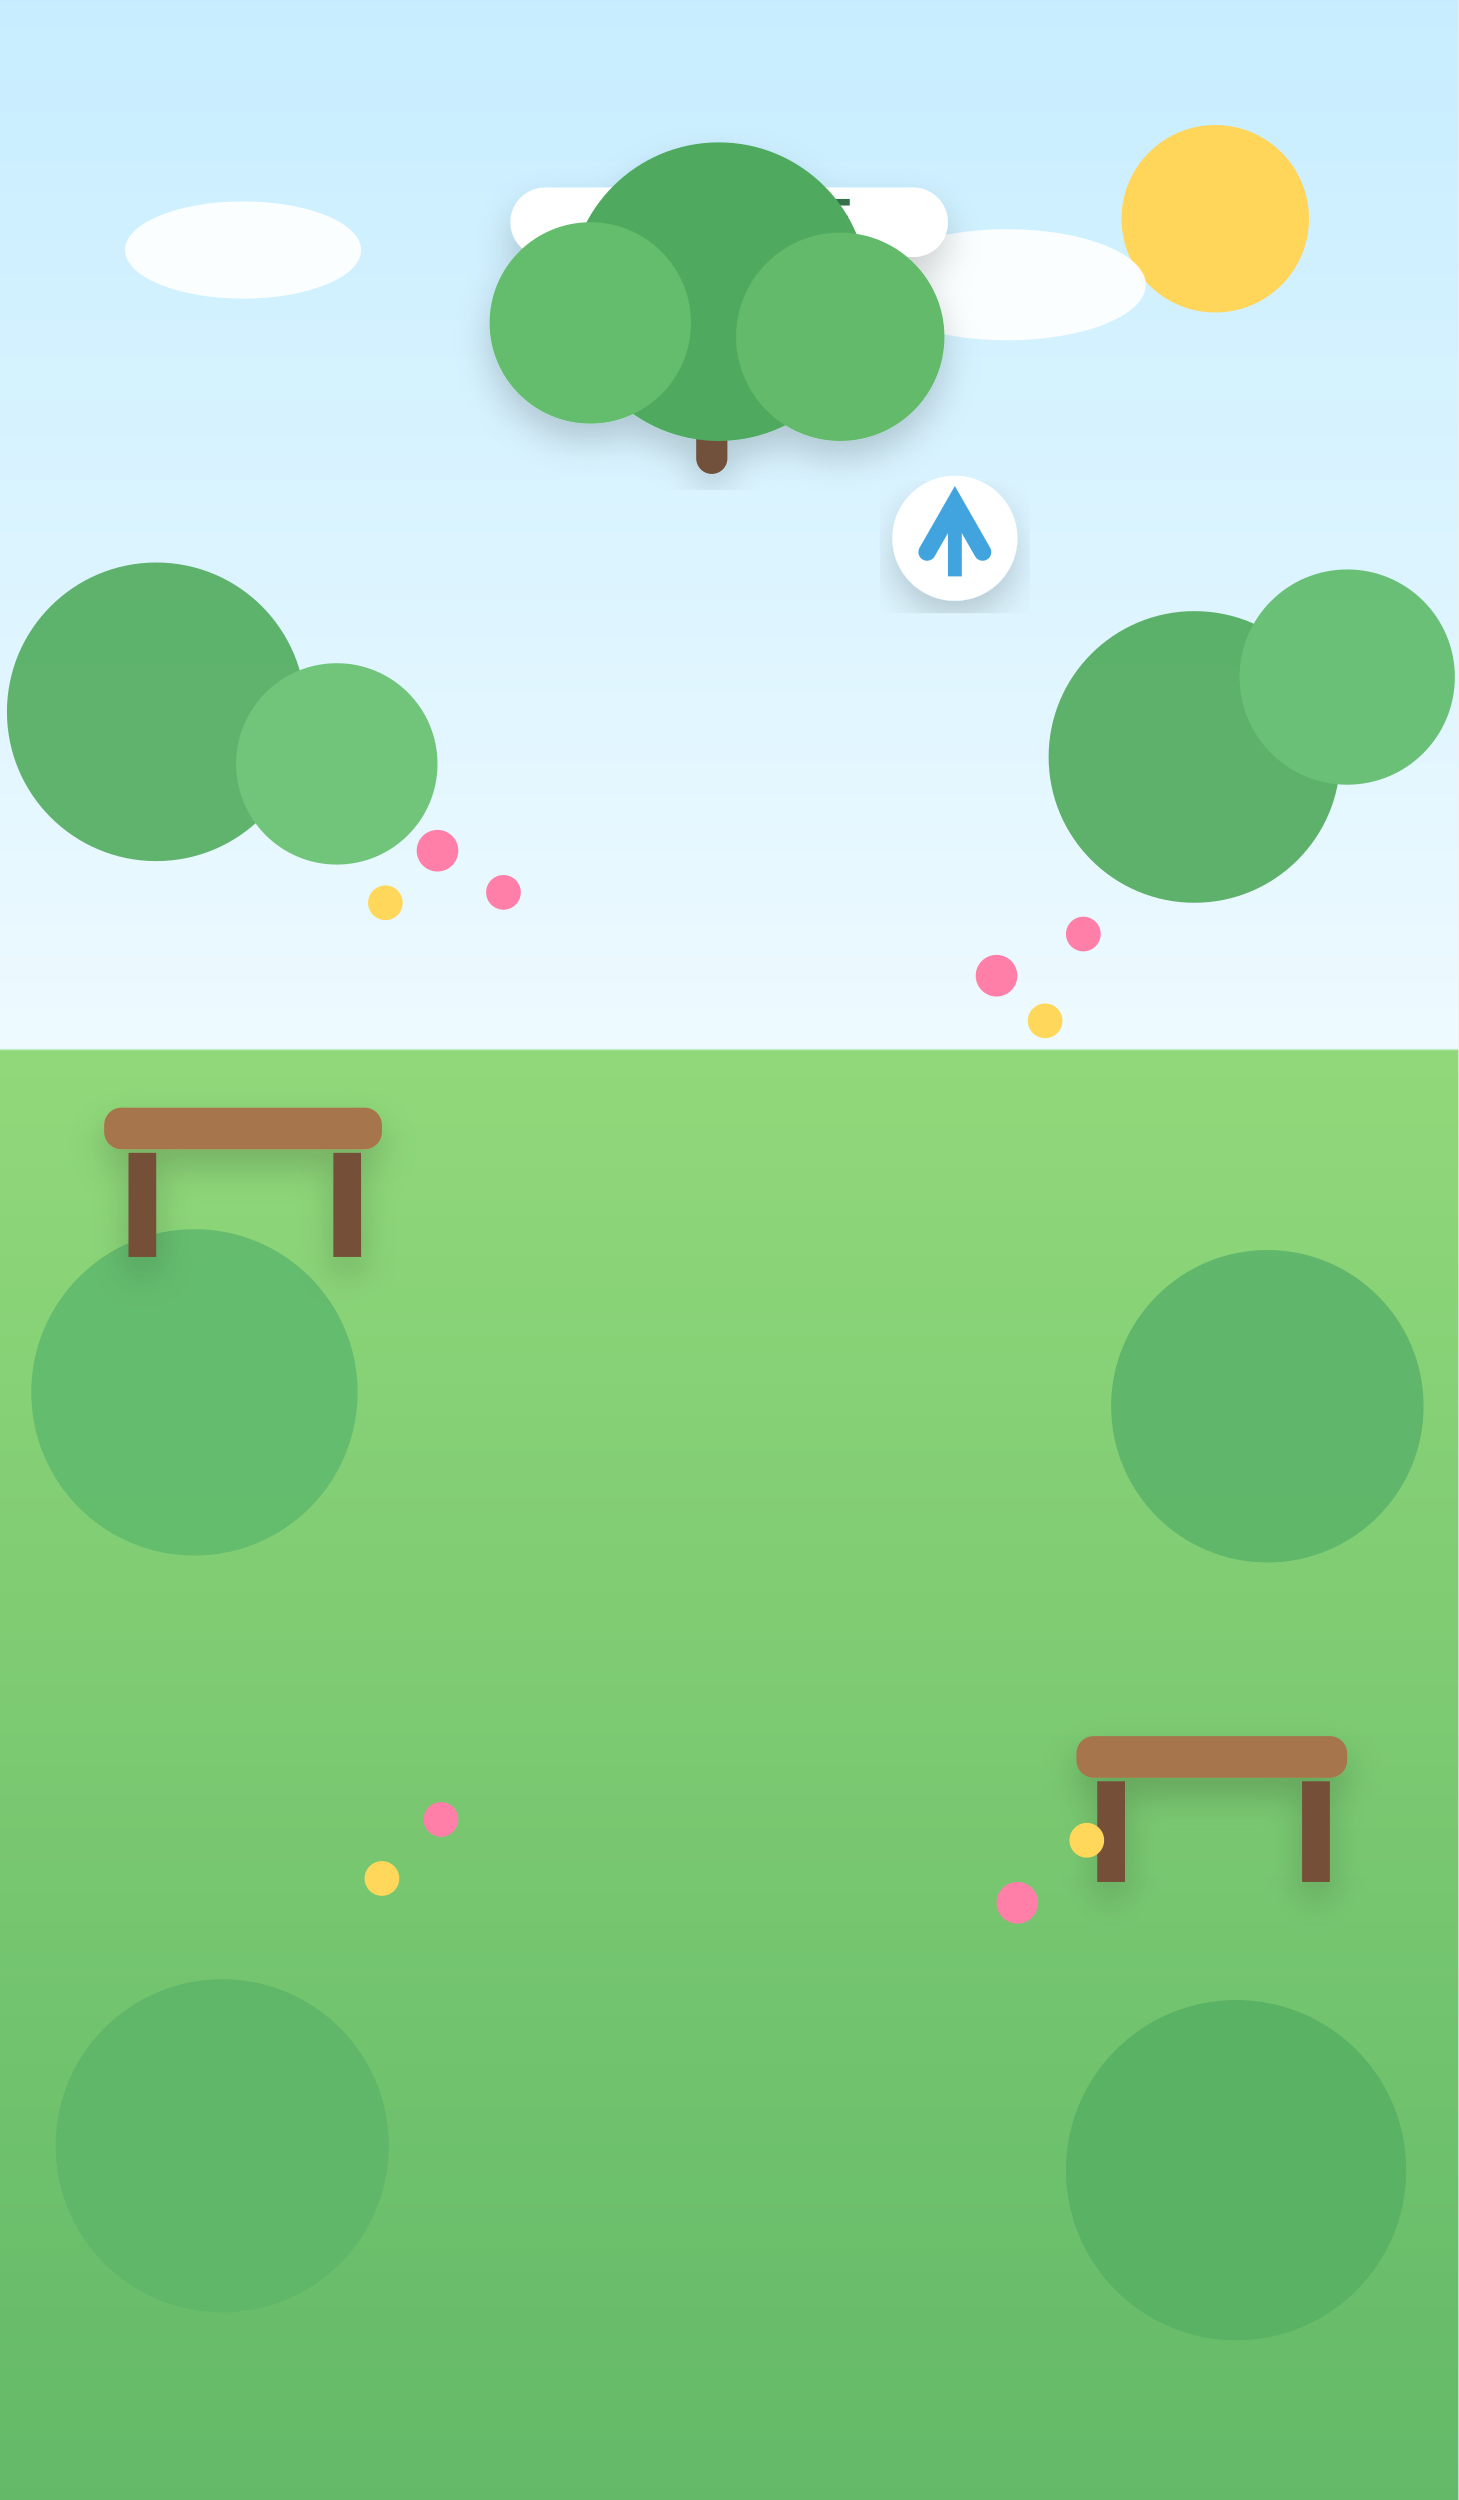
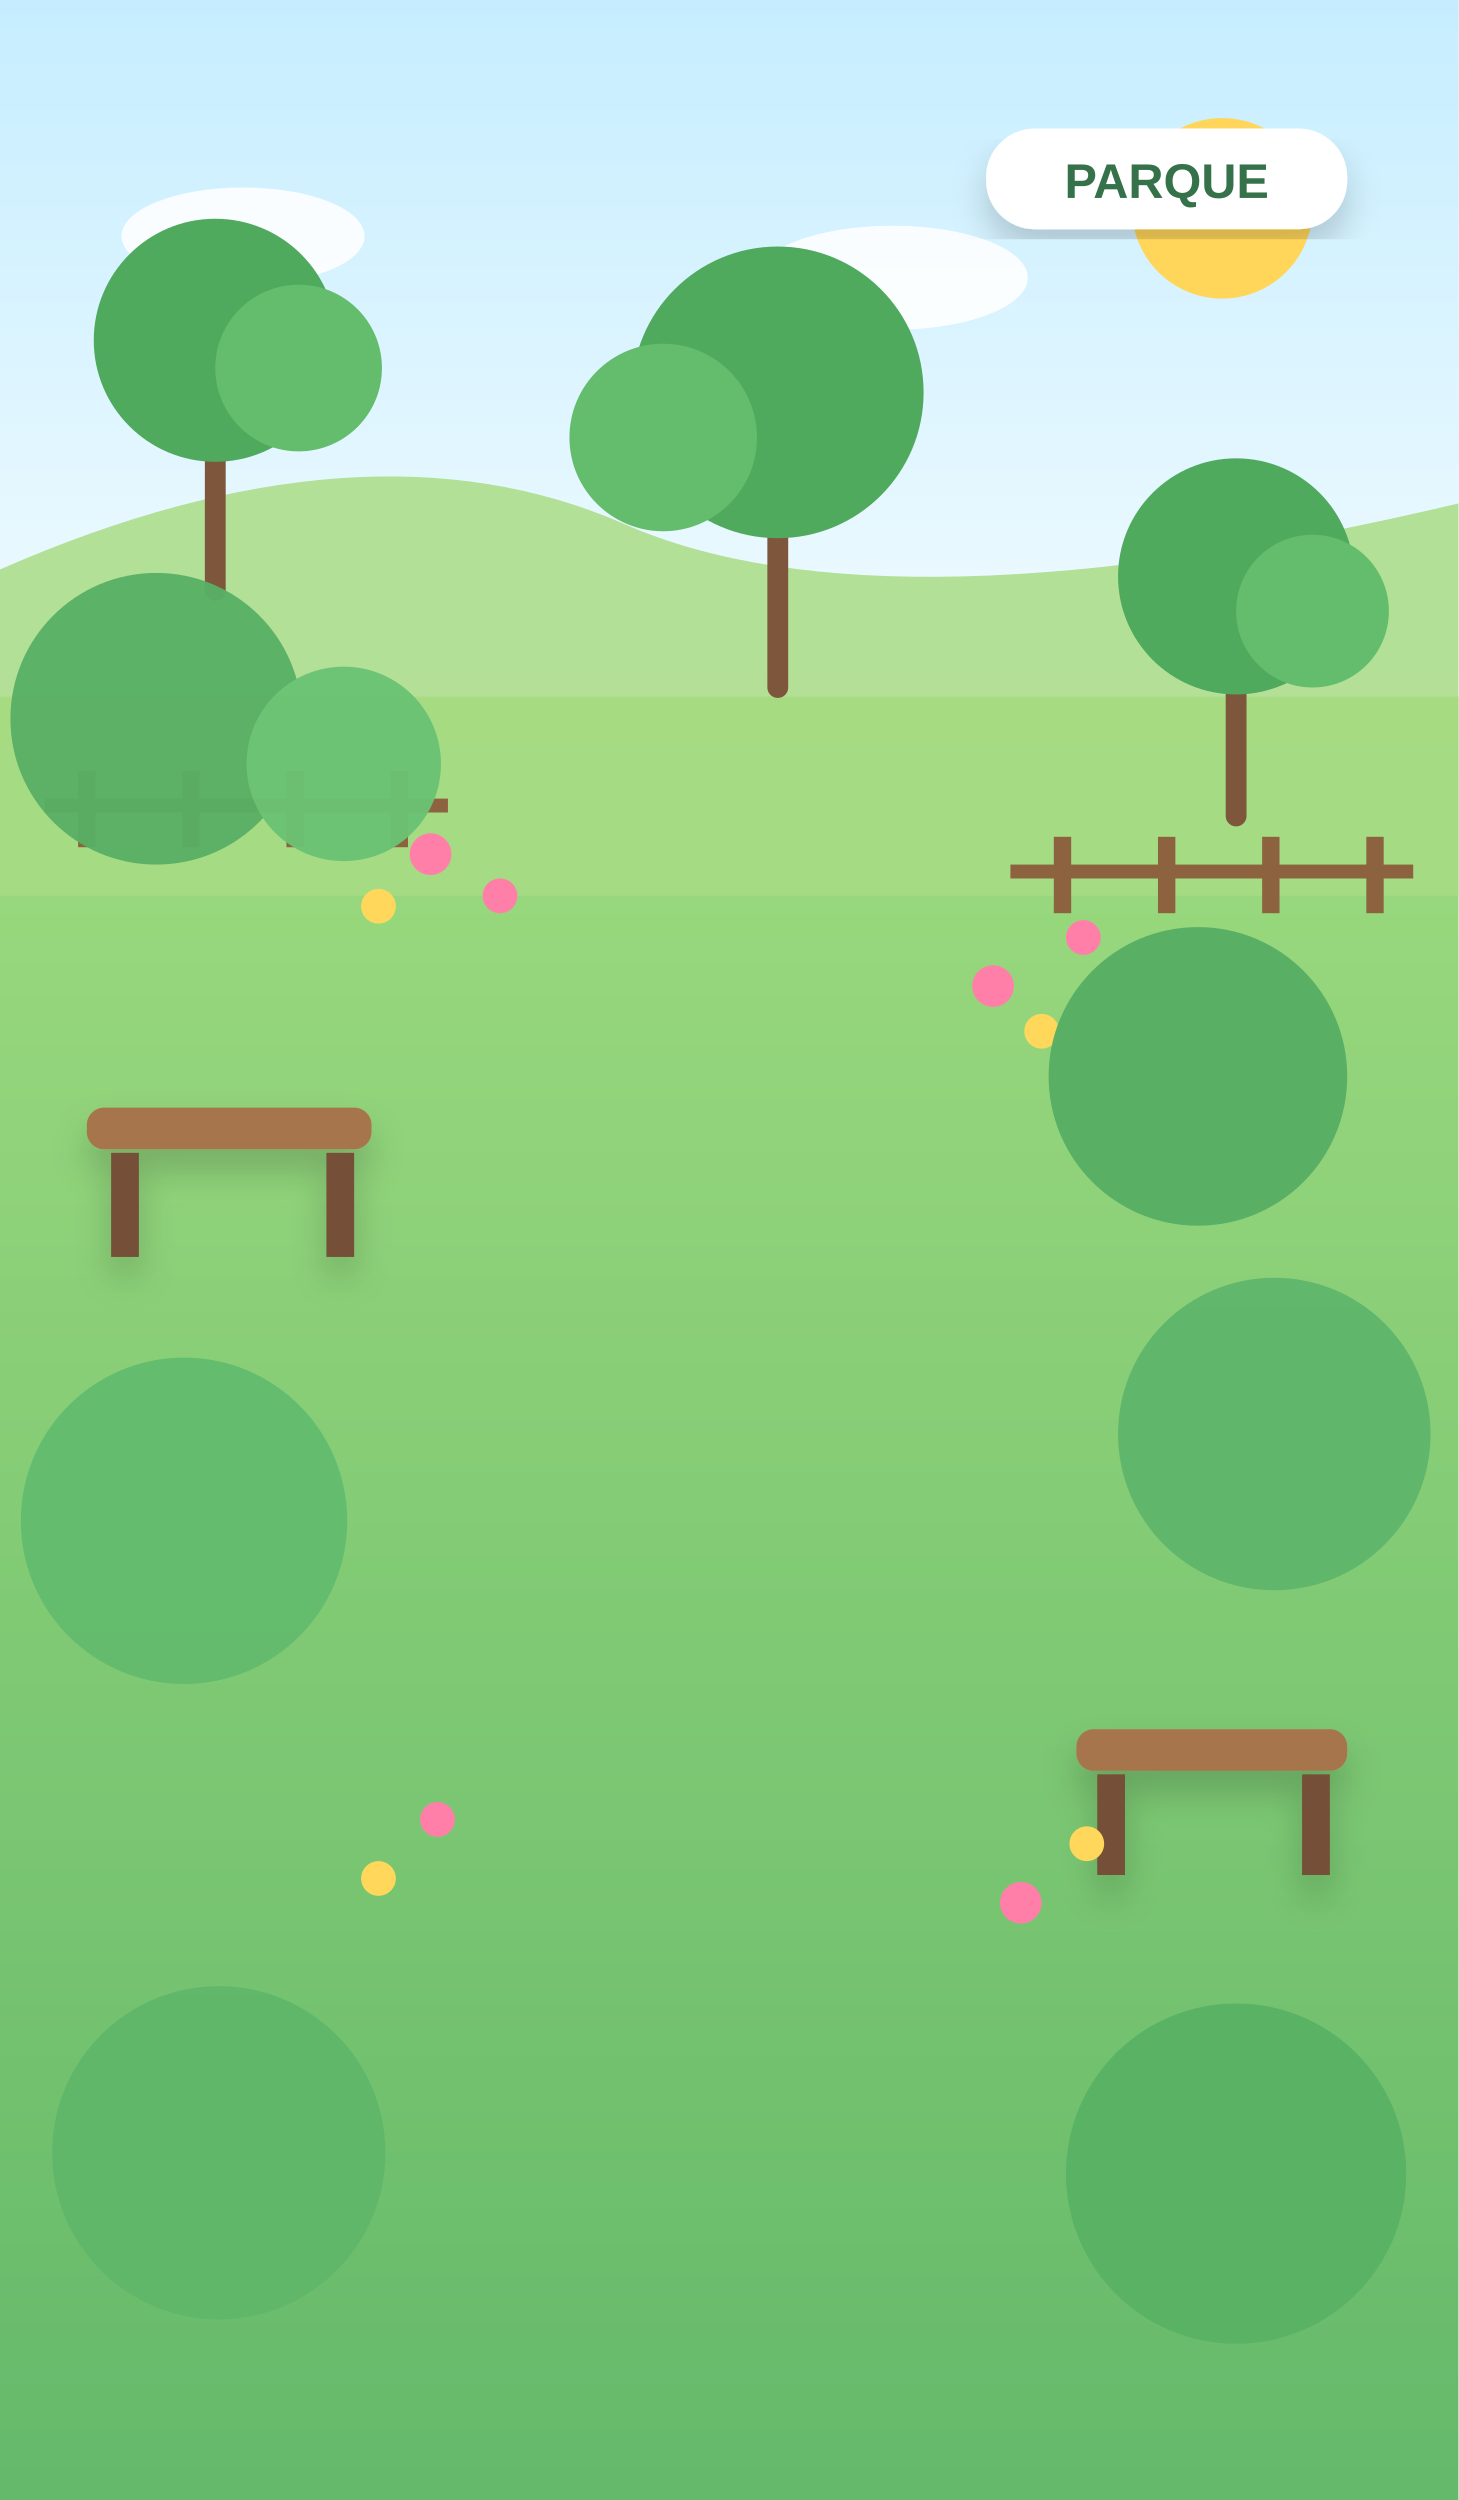
<svg xmlns="http://www.w3.org/2000/svg" viewBox="0 0 420 720">
  <defs>
    <linearGradient id="sky" x1="0" y1="0" x2="0" y2="1">
-       <stop stop-color="#c6edff" />
-       <stop offset=".42" stop-color="#eefaff" />
-       <stop offset=".421" stop-color="#91d87a" />
-       <stop offset="1" stop-color="#63b968" />
+       <stop stop-color="#c5edff" />
+       <stop offset=".28" stop-color="#f1fbff" />
+       <stop offset=".281" stop-color="#9edb7f" />
+       <stop offset="1" stop-color="#64b96a" />
    </linearGradient>
    <filter id="s">
-       <feDropShadow dx="0" dy="5" stdDeviation="5" flood-opacity=".18" />
+       <feDropShadow dx="0" dy="6" stdDeviation="5" flood-opacity=".18" />
    </filter>
  </defs>
  <rect width="420" height="720" fill="url(#sky)" />
-   <circle cx="350" cy="63" r="27" fill="#ffd65a" />
-   <g opacity=".9" fill="#fff">
-     <ellipse cx="70" cy="72" rx="34" ry="14" />
-     <ellipse cx="290" cy="82" rx="40" ry="16" />
+   <circle cx="352" cy="60" r="26" fill="#ffd65a" />
+   <g fill="#fff" opacity=".88">
+     <ellipse cx="70" cy="68" rx="35" ry="14" />
+     <ellipse cx="257" cy="80" rx="39" ry="15" />
+   </g>
+   <path d="M0 164 Q105 118 180 151 T420 145 V258 H0Z" fill="#a7dc83" opacity=".84" />
+   <g filter="url(#s)" transform="translate(284 37)">
+     <rect x="0" y="0" width="104" height="29" rx="14" fill="#fff" />
+     <text x="52" y="20" text-anchor="middle" font-family="Arial" font-size="14" font-weight="700" fill="#35714a">PARQUE</text>
+   </g>
+   <g stroke="#7d563c" stroke-width="6" stroke-linecap="round">
+     <path d="M62 113v57" />
+     <path d="M224 133v65" />
+     <path d="M356 182v53" />
+   </g>
+   <g fill="#4faa5e">
+     <circle cx="62" cy="98" r="35" />
+     <circle cx="224" cy="113" r="42" />
+     <circle cx="356" cy="166" r="34" />
+   </g>
+   <g fill="#64bd6c">
+     <circle cx="86" cy="106" r="24" />
+     <circle cx="191" cy="126" r="27" />
+     <circle cx="378" cy="176" r="22" />
  </g>
  <g filter="url(#s)">
-     <rect x="147" y="54" width="126" height="20" rx="10" fill="#fff" />
-     <text x="210" y="69" text-anchor="middle" font-family="Arial,sans-serif" font-size="17" font-weight="700" fill="#35714a">PARQUE</text>
-     <path d="M205 90v42" stroke="#71513b" stroke-width="9" stroke-linecap="round" />
-     <circle cx="207" cy="84" r="43" fill="#4faa5e" />
-     <circle cx="170" cy="93" r="29" fill="#64bd6c" />
-     <circle cx="242" cy="97" r="30" fill="#63ba6b" />
+     <rect x="25" y="319" width="82" height="12" rx="5" fill="#a7754b" />
+     <rect x="32" y="332" width="8" height="30" fill="#755038" />
+     <rect x="94" y="332" width="8" height="30" fill="#755038" />
+     <rect x="310" y="498" width="78" height="12" rx="5" fill="#a7754b" />
+     <rect x="316" y="511" width="8" height="29" fill="#755038" />
+     <rect x="375" y="511" width="8" height="29" fill="#755038" />
+   </g>
+   <g fill="none" stroke="#8c623f" stroke-width="4">
+     <path d="M13 232h116" />
+     <path d="M291 251h116" />
+   </g>
+   <g stroke="#8c623f" stroke-width="5">
+     <path d="M25 222v22m30-22v22m30-22v22m30-22v22" />
+     <path d="M306 241v22m30-22v22m30-22v22m30-22v22" />
+   </g>
+   <g fill="#ff7fa9">
+     <circle cx="124" cy="246" r="6" />
+     <circle cx="144" cy="258" r="5" />
+     <circle cx="286" cy="284" r="6" />
+     <circle cx="312" cy="270" r="5" />
+     <circle cx="126" cy="524" r="5" />
+     <circle cx="294" cy="548" r="6" />
+   </g>
+   <g fill="#ffd85b">
+     <circle cx="109" cy="261" r="5" />
+     <circle cx="300" cy="297" r="5" />
+     <circle cx="109" cy="541" r="5" />
+     <circle cx="313" cy="531" r="5" />
  </g>
  <g opacity=".95">
-     <circle cx="45" cy="205" r="43" fill="#58af65" />
-     <circle cx="97" cy="220" r="29" fill="#6ac273" />
-     <circle cx="344" cy="218" r="42" fill="#56ad63" />
-     <circle cx="388" cy="195" r="31" fill="#65bd70" />
-     <circle cx="56" cy="401" r="47" fill="#63bb6d" />
-     <circle cx="365" cy="405" r="45" fill="#5eb66a" />
-     <circle cx="64" cy="618" r="48" fill="#60b76a" />
-     <circle cx="356" cy="625" r="49" fill="#59b165" />
-   </g>
-   <g filter="url(#s)">
-     <rect x="30" y="319" width="80" height="12" rx="5" fill="#a7754b" />
-     <rect x="37" y="332" width="8" height="30" fill="#755038" />
-     <rect x="96" y="332" width="8" height="30" fill="#755038" />
-     <rect x="310" y="500" width="78" height="12" rx="5" fill="#a7754b" />
-     <rect x="316" y="513" width="8" height="29" fill="#755038" />
-     <rect x="375" y="513" width="8" height="29" fill="#755038" />
-   </g>
-   <g fill="#ff7fa9">
-     <circle cx="126" cy="245" r="6" />
-     <circle cx="145" cy="257" r="5" />
-     <circle cx="287" cy="281" r="6" />
-     <circle cx="312" cy="269" r="5" />
-     <circle cx="127" cy="524" r="5" />
-     <circle cx="293" cy="548" r="6" />
-   </g>
-   <g fill="#ffd85b">
-     <circle cx="111" cy="260" r="5" />
-     <circle cx="301" cy="294" r="5" />
-     <circle cx="110" cy="541" r="5" />
-     <circle cx="313" cy="530" r="5" />
-   </g>
-   <g transform="translate(275 155)" filter="url(#s)">
-     <circle cx="0" cy="0" r="18" fill="#fff" />
-     <path d="M-8 4 0-10 8 4" fill="none" stroke="#43a4de" stroke-width="5" stroke-linecap="round" />
-     <path d="M0-10v21" stroke="#43a4de" stroke-width="4" />
+     <circle cx="45" cy="207" r="42" fill="#58af65" />
+     <circle cx="99" cy="220" r="28" fill="#6ac273" />
+     <circle cx="345" cy="310" r="43" fill="#56ad63" />
+     <circle cx="53" cy="438" r="47" fill="#63bb6d" />
+     <circle cx="367" cy="413" r="45" fill="#5eb66a" />
+     <circle cx="63" cy="620" r="48" fill="#60b76a" />
+     <circle cx="356" cy="626" r="49" fill="#59b165" />
  </g>
</svg>
